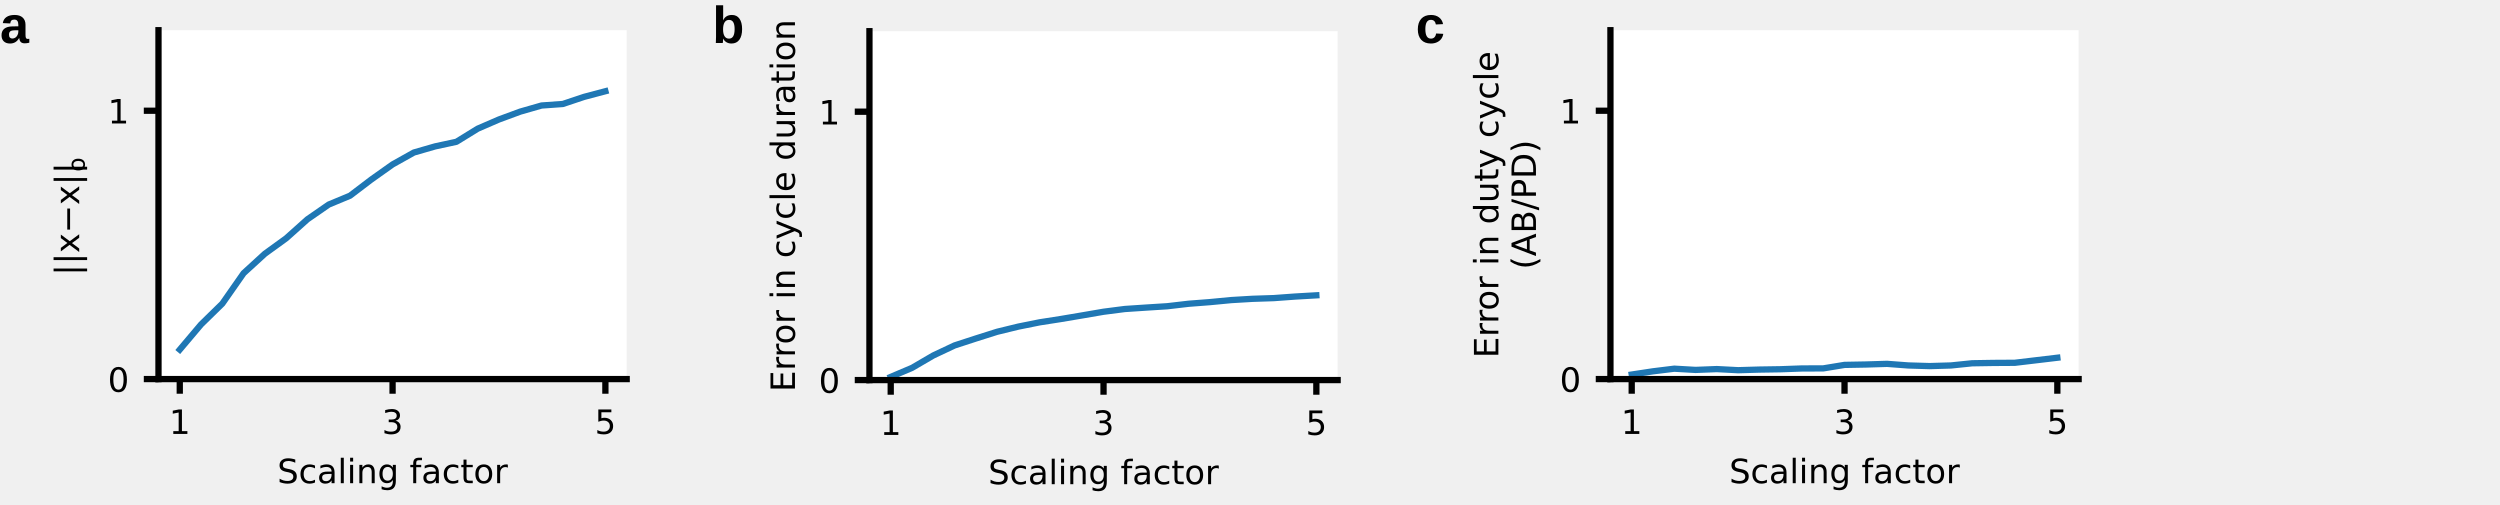
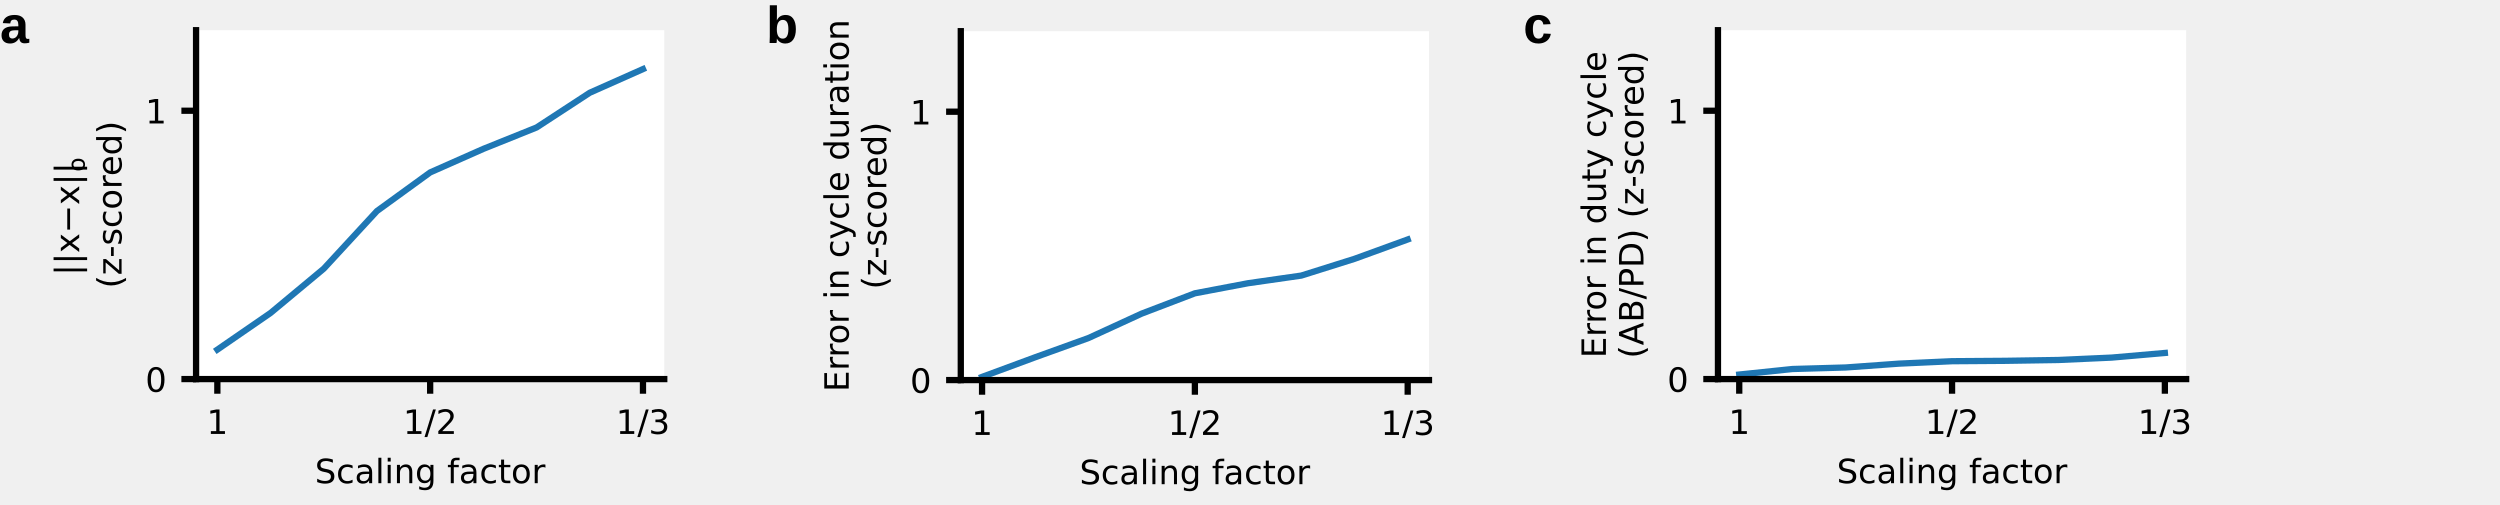
<svg xmlns="http://www.w3.org/2000/svg" xmlns:xlink="http://www.w3.org/1999/xlink" version="1.1" width="20.3cm" viewBox="0 0 20.3cm 4.1cm" height="4.1cm">
  <g>
    <g transform="translate(8.25, 0.0) scale(1) ">
      <g transform="translate(0.0, 0.0) scale(1) translate(0, 0) scale(1.2875) ">
        <defs>
          <style type="text/css">*{stroke-linecap:butt;stroke-linejoin:round;}</style>
        </defs>
        <g id="figure_1">
          <g id="patch_1">
-             <path d="M 0 124.045  L 150.17 124.045  L 150.17 0  L 0 0  z " style="fill:none;" />
+             <path d="M 0 124.045  L 160.493 124.045  L 160.493 0  L 0 0  z " style="fill:none;" />
          </g>
          <g id="axes_1">
            <g id="patch_2">
-               <path d="M 31.37 90.36  L 142.97 90.36  L 142.97 7.2  L 31.37 7.2  z " style="fill:#ffffff;" />
+               <path d="M 40.328 90.36  L 151.928 90.36  L 151.928 7.2  L 40.328 7.2  z " style="fill:#ffffff;" />
            </g>
            <g id="matplotlib.axis_1">
              <g id="xtick_1">
                <g id="line2d_1">
                  <defs>
-                     <path d="M 0 0  L 0 3.5  " id="m3b96a4b7b2" style="stroke:#000000;stroke-width:1.5;" />
-                   </defs>
-                   <g>
-                     <use style="stroke:#000000;stroke-width:1.5;" x="36.443" xlink:href="#m3b96a4b7b2" y="90.36" />
+                     <path d="M 0 0  L 0 3.5  " id="m5732b80e10" style="stroke:#000000;stroke-width:1.5;" />
+                   </defs>
+                   <g>
+                     <use style="stroke:#000000;stroke-width:1.5;" x="45.401" xlink:href="#m5732b80e10" y="90.36" />
                  </g>
                </g>
                <g id="text_1">
-                   <text style="font-family:DejaVu Sans;font-size:8px;font-stretch:normal;font-style:normal;font-weight:normal;text-anchor:middle;" transform="rotate(-0, 36.44273, 103.4387)" x="36.443" y="103.439">1</text>
+                   <text style="font-family:DejaVu Sans;font-size:8px;font-stretch:normal;font-style:normal;font-weight:normal;text-anchor:middle;" transform="rotate(-0, 45.40098, 103.4387)" x="45.401" y="103.439">1</text>
                </g>
              </g>
              <g id="xtick_2">
                <g id="line2d_2">
                  <g>
-                     <use style="stroke:#000000;stroke-width:1.5;" x="87.17" xlink:href="#m3b96a4b7b2" y="90.36" />
+                     <use style="stroke:#000000;stroke-width:1.5;" x="96.128" xlink:href="#m5732b80e10" y="90.36" />
                  </g>
                </g>
                <g id="text_2">
-                   <text style="font-family:DejaVu Sans;font-size:8px;font-stretch:normal;font-style:normal;font-weight:normal;text-anchor:middle;" transform="rotate(-0, 87.17, 103.4387)" x="87.17" y="103.439">3</text>
+                   <text style="font-family:DejaVu Sans;font-size:8px;font-stretch:normal;font-style:normal;font-weight:normal;text-anchor:middle;" transform="rotate(-0, 96.12825, 103.4387)" x="96.128" y="103.439">1/2</text>
                </g>
              </g>
              <g id="xtick_3">
                <g id="line2d_3">
                  <g>
-                     <use style="stroke:#000000;stroke-width:1.5;" x="137.897" xlink:href="#m3b96a4b7b2" y="90.36" />
+                     <use style="stroke:#000000;stroke-width:1.5;" x="146.856" xlink:href="#m5732b80e10" y="90.36" />
                  </g>
                </g>
                <g id="text_3">
-                   <text style="font-family:DejaVu Sans;font-size:8px;font-stretch:normal;font-style:normal;font-weight:normal;text-anchor:middle;" transform="rotate(-0, 137.8973, 103.4387)" x="137.897" y="103.439">5</text>
+                   <text style="font-family:DejaVu Sans;font-size:8px;font-stretch:normal;font-style:normal;font-weight:normal;text-anchor:middle;" transform="rotate(-0, 146.8555, 103.4387)" x="146.856" y="103.439">1/3</text>
                </g>
              </g>
              <g id="text_4">
-                 <text style="font-family:DejaVu Sans;font-size:8px;font-stretch:normal;font-style:normal;font-weight:normal;text-anchor:middle;" transform="rotate(-0, 87.17, 115.1813)" x="87.17" y="115.181">Scaling factor</text>
+                 <text style="font-family:DejaVu Sans;font-size:8px;font-stretch:normal;font-style:normal;font-weight:normal;text-anchor:middle;" transform="rotate(-0, 96.12825, 115.1813)" x="96.128" y="115.181">Scaling factor</text>
              </g>
            </g>
            <g id="matplotlib.axis_2">
              <g id="ytick_1">
                <g id="line2d_4">
                  <defs>
-                     <path d="M 0 0  L -3.5 0  " id="m7dd6556238" style="stroke:#000000;stroke-width:1.5;" />
-                   </defs>
-                   <g>
-                     <use style="stroke:#000000;stroke-width:1.5;" x="31.37" xlink:href="#m7dd6556238" y="90.36" />
+                     <path d="M 0 0  L -3.5 0  " id="m25137b3d86" style="stroke:#000000;stroke-width:1.5;" />
+                   </defs>
+                   <g>
+                     <use style="stroke:#000000;stroke-width:1.5;" x="40.328" xlink:href="#m25137b3d86" y="90.36" />
                  </g>
                </g>
                <g id="text_5">
-                   <text style="font-family:DejaVu Sans;font-size:8px;font-stretch:normal;font-style:normal;font-weight:normal;text-anchor:end;" transform="rotate(-0, 24.37, 93.39938)" x="24.37" y="93.399">0</text>
+                   <text style="font-family:DejaVu Sans;font-size:8px;font-stretch:normal;font-style:normal;font-weight:normal;text-anchor:end;" transform="rotate(-0, 33.32825, 93.39938)" x="33.328" y="93.399">0</text>
                </g>
              </g>
              <g id="ytick_2">
                <g id="line2d_5">
                  <g>
-                     <use style="stroke:#000000;stroke-width:1.5;" x="31.37" xlink:href="#m7dd6556238" y="26.391" />
+                     <use style="stroke:#000000;stroke-width:1.5;" x="40.328" xlink:href="#m25137b3d86" y="26.391" />
                  </g>
                </g>
                <g id="text_6">
-                   <text style="font-family:DejaVu Sans;font-size:8px;font-stretch:normal;font-style:normal;font-weight:normal;text-anchor:end;" transform="rotate(-0, 24.37, 29.43014)" x="24.37" y="29.43">1</text>
+                   <text style="font-family:DejaVu Sans;font-size:8px;font-stretch:normal;font-style:normal;font-weight:normal;text-anchor:end;" transform="rotate(-0, 33.32825, 29.43014)" x="33.328" y="29.43">1</text>
                </g>
              </g>
              <g id="text_7">
                <g transform="translate(13.36 67.86)rotate(-90)">
                  <text>
                    <tspan style="font-family:DejaVu Sans;font-size:8px;font-style:book;font-weight:book;" x="2.165 4.86 7.555 13.848 22.11 30.566 33.261" y="-0.891">||x−x||</tspan>
                    <tspan style="font-family:DejaVu Sans;font-size:5.6px;font-style:book;font-weight:book;" x="26.921" y="0.422">o</tspan>
                  </text>
                </g>
+                 <text style="font-family:DejaVu Sans;font-size:8px;font-stretch:normal;font-style:normal;font-weight:normal;" transform="translate(22.5745 68.72938)rotate(-90)">(z-scored)</text>
              </g>
            </g>
            <g id="line2d_6">
-               <path clip-path="url(#p574f3114f3)" d="M 36.443 83.339  L 41.515 77.338  L 46.588 72.374  L 51.661 65.121  L 56.734 60.48  L 61.806 56.806  L 66.879 52.269  L 71.952 48.759  L 77.025 46.649  L 82.097 42.793  L 87.17 39.195  L 92.243 36.357  L 97.315 34.893  L 102.388 33.799  L 107.461 30.673  L 112.534 28.476  L 117.606 26.604  L 122.679 25.15  L 127.752 24.786  L 132.825 23.089  L 137.897 21.745  " style="fill:none;stroke:#1f77b4;stroke-linecap:square;stroke-width:1.5;" />
+               <path clip-path="url(#p32f97f5198)" d="M 45.401 83.339  L 58.083 74.601  L 70.765 64.048  L 83.446 50.301  L 96.128 41.101  L 108.81 35.486  L 121.492 30.386  L 134.174 22.106  L 146.856 16.467  " style="fill:none;stroke:#1f77b4;stroke-linecap:square;stroke-width:1.5;" />
            </g>
            <g id="patch_3">
-               <path d="M 31.37 90.36  L 31.37 7.2  " style="fill:none;stroke:#000000;stroke-linecap:square;stroke-linejoin:miter;stroke-width:1.5;" />
+               <path d="M 40.328 90.36  L 40.328 7.2  " style="fill:none;stroke:#000000;stroke-linecap:square;stroke-linejoin:miter;stroke-width:1.5;" />
            </g>
            <g id="patch_4">
-               <path d="M 31.37 90.36  L 142.97 90.36  " style="fill:none;stroke:#000000;stroke-linecap:square;stroke-linejoin:miter;stroke-width:1.5;" />
+               <path d="M 40.328 90.36  L 151.928 90.36  " style="fill:none;stroke:#000000;stroke-linecap:square;stroke-linejoin:miter;stroke-width:1.5;" />
            </g>
          </g>
        </g>
        <defs>
-           <clipPath id="p574f3114f3">
-             <rect height="83.16" width="111.6" x="31.37" y="7.2" />
+           <clipPath id="p32f97f5198">
+             <rect height="83.16" width="111.6" x="40.328" y="7.2" />
          </clipPath>
        </defs>
      </g>
      <text x="-8.25" y="13.2" font-size="12pt" font-family="Arial" font-weight="800" letter-spacing="0" text-anchor="start" fill="black">a</text>
    </g>
-     <g transform="translate(226.875, -3.3) scale(1) ">
+     <g transform="translate(243.375, -3.3) scale(1) ">
      <g transform="translate(0.0, 0.0) scale(1) translate(0, 0) scale(1.2875) ">
        <defs>
          <style type="text/css">*{stroke-linecap:butt;stroke-linejoin:round;}</style>
        </defs>
        <g id="figure_1">
          <g id="patch_1">
-             <path d="M 0 126.844  L 149.833 126.844  L 149.833 0  L 0 0  z " style="fill:none;" />
+             <path d="M 0 126.844  L 160.156 126.844  L 160.156 0  L 0 0  z " style="fill:none;" />
          </g>
          <g id="axes_1">
            <g id="patch_2">
-               <path d="M 31.032 93.159  L 142.632 93.159  L 142.632 9.999  L 31.032 9.999  z " style="fill:#ffffff;" />
+               <path d="M 39.991 93.159  L 151.591 93.159  L 151.591 9.999  L 39.991 9.999  z " style="fill:#ffffff;" />
            </g>
            <g id="matplotlib.axis_1">
              <g id="xtick_1">
                <g id="line2d_1">
                  <defs>
-                     <path d="M 0 0  L 0 3.5  " id="m3ae185e011" style="stroke:#000000;stroke-width:1.5;" />
-                   </defs>
-                   <g>
-                     <use style="stroke:#000000;stroke-width:1.5;" x="36.105" xlink:href="#m3ae185e011" y="93.159" />
+                     <path d="M 0 0  L 0 3.5  " id="m50c2add169" style="stroke:#000000;stroke-width:1.5;" />
+                   </defs>
+                   <g>
+                     <use style="stroke:#000000;stroke-width:1.5;" x="45.063" xlink:href="#m50c2add169" y="93.159" />
                  </g>
                </g>
                <g id="text_1">
-                   <text style="font-family:DejaVu Sans;font-size:8px;font-stretch:normal;font-style:normal;font-weight:normal;text-anchor:middle;" transform="rotate(-0, 36.10523, 106.2375)" x="36.105" y="106.237">1</text>
+                   <text style="font-family:DejaVu Sans;font-size:8px;font-stretch:normal;font-style:normal;font-weight:normal;text-anchor:middle;" transform="rotate(-0, 45.06348, 106.2375)" x="45.063" y="106.237">1</text>
                </g>
              </g>
              <g id="xtick_2">
                <g id="line2d_2">
                  <g>
-                     <use style="stroke:#000000;stroke-width:1.5;" x="86.832" xlink:href="#m3ae185e011" y="93.159" />
+                     <use style="stroke:#000000;stroke-width:1.5;" x="95.791" xlink:href="#m50c2add169" y="93.159" />
                  </g>
                </g>
                <g id="text_2">
-                   <text style="font-family:DejaVu Sans;font-size:8px;font-stretch:normal;font-style:normal;font-weight:normal;text-anchor:middle;" transform="rotate(-0, 86.8325, 106.2375)" x="86.832" y="106.237">3</text>
+                   <text style="font-family:DejaVu Sans;font-size:8px;font-stretch:normal;font-style:normal;font-weight:normal;text-anchor:middle;" transform="rotate(-0, 95.79075, 106.2375)" x="95.791" y="106.237">1/2</text>
                </g>
              </g>
              <g id="xtick_3">
                <g id="line2d_3">
                  <g>
-                     <use style="stroke:#000000;stroke-width:1.5;" x="137.56" xlink:href="#m3ae185e011" y="93.159" />
+                     <use style="stroke:#000000;stroke-width:1.5;" x="146.518" xlink:href="#m50c2add169" y="93.159" />
                  </g>
                </g>
                <g id="text_3">
-                   <text style="font-family:DejaVu Sans;font-size:8px;font-stretch:normal;font-style:normal;font-weight:normal;text-anchor:middle;" transform="rotate(-0, 137.5598, 106.2375)" x="137.56" y="106.237">5</text>
+                   <text style="font-family:DejaVu Sans;font-size:8px;font-stretch:normal;font-style:normal;font-weight:normal;text-anchor:middle;" transform="rotate(-0, 146.518, 106.2375)" x="146.518" y="106.237">1/3</text>
                </g>
              </g>
              <g id="text_4">
-                 <text style="font-family:DejaVu Sans;font-size:8px;font-stretch:normal;font-style:normal;font-weight:normal;text-anchor:middle;" transform="rotate(-0, 86.8325, 117.98)" x="86.832" y="117.98">Scaling factor</text>
+                 <text style="font-family:DejaVu Sans;font-size:8px;font-stretch:normal;font-style:normal;font-weight:normal;text-anchor:middle;" transform="rotate(-0, 95.79075, 117.98)" x="95.791" y="117.98">Scaling factor</text>
              </g>
            </g>
            <g id="matplotlib.axis_2">
              <g id="ytick_1">
                <g id="line2d_4">
                  <defs>
-                     <path d="M 0 0  L -3.5 0  " id="mb56ec288dc" style="stroke:#000000;stroke-width:1.5;" />
-                   </defs>
-                   <g>
-                     <use style="stroke:#000000;stroke-width:1.5;" x="31.032" xlink:href="#mb56ec288dc" y="93.159" />
+                     <path d="M 0 0  L -3.5 0  " id="maf44eb9d52" style="stroke:#000000;stroke-width:1.5;" />
+                   </defs>
+                   <g>
+                     <use style="stroke:#000000;stroke-width:1.5;" x="39.991" xlink:href="#maf44eb9d52" y="93.159" />
                  </g>
                </g>
                <g id="text_5">
-                   <text style="font-family:DejaVu Sans;font-size:8px;font-stretch:normal;font-style:normal;font-weight:normal;text-anchor:end;" transform="rotate(-0, 24.0325, 96.19813)" x="24.032" y="96.198">0</text>
+                   <text style="font-family:DejaVu Sans;font-size:8px;font-stretch:normal;font-style:normal;font-weight:normal;text-anchor:end;" transform="rotate(-0, 32.99075, 96.19813)" x="32.991" y="96.198">0</text>
                </g>
              </g>
              <g id="ytick_2">
                <g id="line2d_5">
                  <g>
-                     <use style="stroke:#000000;stroke-width:1.5;" x="31.032" xlink:href="#mb56ec288dc" y="29.19" />
+                     <use style="stroke:#000000;stroke-width:1.5;" x="39.991" xlink:href="#maf44eb9d52" y="29.19" />
                  </g>
                </g>
                <g id="text_6">
-                   <text style="font-family:DejaVu Sans;font-size:8px;font-stretch:normal;font-style:normal;font-weight:normal;text-anchor:end;" transform="rotate(-0, 24.0325, 32.22889)" x="24.032" y="32.229">1</text>
+                   <text style="font-family:DejaVu Sans;font-size:8px;font-stretch:normal;font-style:normal;font-weight:normal;text-anchor:end;" transform="rotate(-0, 32.99075, 32.22889)" x="32.991" y="32.229">1</text>
                </g>
              </g>
              <g id="text_7">
-                 <text style="font-family:DejaVu Sans;font-size:8px;font-stretch:normal;font-style:normal;font-weight:normal;text-anchor:middle;" transform="rotate(-90, 13.27875, 51.57875)" x="13.279" y="51.579">Error in cycle duration</text>
+                 <text style="font-family:DejaVu Sans;font-size:8px;font-stretch:normal;font-style:normal;font-weight:normal;" transform="translate(13.27875 95.9575)rotate(-90)">Error in cycle duration</text>
+                 <text style="font-family:DejaVu Sans;font-size:8px;font-stretch:normal;font-style:normal;font-weight:normal;" transform="translate(22.237 71.52813)rotate(-90)">(z-scored)</text>
              </g>
            </g>
            <g id="line2d_6">
-               <path clip-path="url(#p9d08f41dd2)" d="M 36.105 92.402  L 41.178 90.254  L 46.251 87.296  L 51.323 84.906  L 56.396 83.252  L 61.469 81.647  L 66.542 80.41  L 71.614 79.392  L 76.687 78.6  L 81.76 77.744  L 86.832 76.873  L 91.905 76.219  L 96.978 75.881  L 102.051 75.557  L 107.123 74.967  L 112.196 74.577  L 117.269 74.091  L 122.342 73.79  L 127.414 73.623  L 132.487 73.252  L 137.56 72.958  " style="fill:none;stroke:#1f77b4;stroke-linecap:square;stroke-width:1.5;" />
+               <path clip-path="url(#p280ac4e40a)" d="M 45.063 92.402  L 57.745 87.716  L 70.427 83.141  L 83.109 77.319  L 95.791 72.477  L 108.473 70.073  L 121.154 68.252  L 133.836 64.262  L 146.518 59.646  " style="fill:none;stroke:#1f77b4;stroke-linecap:square;stroke-width:1.5;" />
            </g>
            <g id="patch_3">
-               <path d="M 31.032 93.159  L 31.032 9.999  " style="fill:none;stroke:#000000;stroke-linecap:square;stroke-linejoin:miter;stroke-width:1.5;" />
+               <path d="M 39.991 93.159  L 39.991 9.999  " style="fill:none;stroke:#000000;stroke-linecap:square;stroke-linejoin:miter;stroke-width:1.5;" />
            </g>
            <g id="patch_4">
-               <path d="M 31.032 93.159  L 142.632 93.159  " style="fill:none;stroke:#000000;stroke-linecap:square;stroke-linejoin:miter;stroke-width:1.5;" />
+               <path d="M 39.991 93.159  L 151.591 93.159  " style="fill:none;stroke:#000000;stroke-linecap:square;stroke-linejoin:miter;stroke-width:1.5;" />
            </g>
          </g>
        </g>
        <defs>
-           <clipPath id="p9d08f41dd2">
-             <rect height="83.16" width="111.6" x="31.032" y="9.999" />
+           <clipPath id="p280ac4e40a">
+             <rect height="83.16" width="111.6" x="39.991" y="9.999" />
          </clipPath>
        </defs>
      </g>
      <text x="-8.25" y="16.5" font-size="12pt" font-family="Arial" font-weight="800" letter-spacing="0" text-anchor="start" fill="black">b</text>
    </g>
-     <g transform="translate(442.75, 0.0) scale(1) ">
+     <g transform="translate(475.75, 0.0) scale(1) ">
      <g transform="translate(0.0, 0.0) scale(1) translate(0, 0) scale(1.2875) ">
        <defs>
          <style type="text/css">*{stroke-linecap:butt;stroke-linejoin:round;}</style>
        </defs>
        <g id="figure_1">
          <g id="patch_1">
-             <path d="M 0 124.045  L 158.791 124.045  L 158.791 0  L 0 0  z " style="fill:none;" />
+             <path d="M 0 124.045  L 160.156 124.045  L 160.156 0  L 0 0  z " style="fill:none;" />
          </g>
          <g id="axes_1">
            <g id="patch_2">
              <path d="M 39.991 90.36  L 151.591 90.36  L 151.591 7.2  L 39.991 7.2  z " style="fill:#ffffff;" />
            </g>
            <g id="matplotlib.axis_1">
              <g id="xtick_1">
                <g id="line2d_1">
                  <defs>
-                     <path d="M 0 0  L 0 3.5  " id="m868afafda3" style="stroke:#000000;stroke-width:1.5;" />
-                   </defs>
-                   <g>
-                     <use style="stroke:#000000;stroke-width:1.5;" x="45.063" xlink:href="#m868afafda3" y="90.36" />
+                     <path d="M 0 0  L 0 3.5  " id="m112ff16cbc" style="stroke:#000000;stroke-width:1.5;" />
+                   </defs>
+                   <g>
+                     <use style="stroke:#000000;stroke-width:1.5;" x="45.063" xlink:href="#m112ff16cbc" y="90.36" />
                  </g>
                </g>
                <g id="text_1">
                  <text style="font-family:DejaVu Sans;font-size:8px;font-stretch:normal;font-style:normal;font-weight:normal;text-anchor:middle;" transform="rotate(-0, 45.06348, 103.4387)" x="45.063" y="103.439">1</text>
                </g>
              </g>
              <g id="xtick_2">
                <g id="line2d_2">
                  <g>
-                     <use style="stroke:#000000;stroke-width:1.5;" x="95.791" xlink:href="#m868afafda3" y="90.36" />
+                     <use style="stroke:#000000;stroke-width:1.5;" x="95.791" xlink:href="#m112ff16cbc" y="90.36" />
                  </g>
                </g>
                <g id="text_2">
-                   <text style="font-family:DejaVu Sans;font-size:8px;font-stretch:normal;font-style:normal;font-weight:normal;text-anchor:middle;" transform="rotate(-0, 95.79075, 103.4387)" x="95.791" y="103.439">3</text>
+                   <text style="font-family:DejaVu Sans;font-size:8px;font-stretch:normal;font-style:normal;font-weight:normal;text-anchor:middle;" transform="rotate(-0, 95.79075, 103.4387)" x="95.791" y="103.439">1/2</text>
                </g>
              </g>
              <g id="xtick_3">
                <g id="line2d_3">
                  <g>
-                     <use style="stroke:#000000;stroke-width:1.5;" x="146.518" xlink:href="#m868afafda3" y="90.36" />
+                     <use style="stroke:#000000;stroke-width:1.5;" x="146.518" xlink:href="#m112ff16cbc" y="90.36" />
                  </g>
                </g>
                <g id="text_3">
-                   <text style="font-family:DejaVu Sans;font-size:8px;font-stretch:normal;font-style:normal;font-weight:normal;text-anchor:middle;" transform="rotate(-0, 146.518, 103.4387)" x="146.518" y="103.439">5</text>
+                   <text style="font-family:DejaVu Sans;font-size:8px;font-stretch:normal;font-style:normal;font-weight:normal;text-anchor:middle;" transform="rotate(-0, 146.518, 103.4387)" x="146.518" y="103.439">1/3</text>
                </g>
              </g>
              <g id="text_4">
                <text style="font-family:DejaVu Sans;font-size:8px;font-stretch:normal;font-style:normal;font-weight:normal;text-anchor:middle;" transform="rotate(-0, 95.79075, 115.1813)" x="95.791" y="115.181">Scaling factor</text>
              </g>
            </g>
            <g id="matplotlib.axis_2">
              <g id="ytick_1">
                <g id="line2d_4">
                  <defs>
-                     <path d="M 0 0  L -3.5 0  " id="m4aa95defd9" style="stroke:#000000;stroke-width:1.5;" />
-                   </defs>
-                   <g>
-                     <use style="stroke:#000000;stroke-width:1.5;" x="39.991" xlink:href="#m4aa95defd9" y="90.36" />
+                     <path d="M 0 0  L -3.5 0  " id="med3541fbef" style="stroke:#000000;stroke-width:1.5;" />
+                   </defs>
+                   <g>
+                     <use style="stroke:#000000;stroke-width:1.5;" x="39.991" xlink:href="#med3541fbef" y="90.36" />
                  </g>
                </g>
                <g id="text_5">
                  <text style="font-family:DejaVu Sans;font-size:8px;font-stretch:normal;font-style:normal;font-weight:normal;text-anchor:end;" transform="rotate(-0, 32.99075, 93.39938)" x="32.991" y="93.399">0</text>
                </g>
              </g>
              <g id="ytick_2">
                <g id="line2d_5">
                  <g>
-                     <use style="stroke:#000000;stroke-width:1.5;" x="39.991" xlink:href="#m4aa95defd9" y="26.391" />
+                     <use style="stroke:#000000;stroke-width:1.5;" x="39.991" xlink:href="#med3541fbef" y="26.391" />
                  </g>
                </g>
                <g id="text_6">
                  <text style="font-family:DejaVu Sans;font-size:8px;font-stretch:normal;font-style:normal;font-weight:normal;text-anchor:end;" transform="rotate(-0, 32.99075, 29.43014)" x="32.991" y="29.43">1</text>
                </g>
              </g>
              <g id="text_7">
                <text style="font-family:DejaVu Sans;font-size:8px;font-stretch:normal;font-style:normal;font-weight:normal;" transform="translate(13.27875 85.33688)rotate(-90)">Error in duty cycle</text>
-                 <text style="font-family:DejaVu Sans;font-size:8px;font-stretch:normal;font-style:normal;font-weight:normal;" transform="translate(22.237 64.22125)rotate(-90)">(AB/PD)</text>
+                 <text style="font-family:DejaVu Sans;font-size:8px;font-stretch:normal;font-style:normal;font-weight:normal;" transform="translate(22.237 85.44187)rotate(-90)">(AB/PD) (z-scored)</text>
              </g>
            </g>
            <g id="line2d_6">
-               <path clip-path="url(#p02c6f4d208)" d="M 45.063 89.279  L 50.136 88.509  L 55.209 87.883  L 60.282 88.175  L 65.354 87.977  L 70.427 88.243  L 75.5 88.095  L 80.573 88.014  L 85.645 87.831  L 90.718 87.812  L 95.791 86.98  L 100.863 86.886  L 105.936 86.731  L 111.009 87.113  L 116.082 87.265  L 121.154 87.115  L 126.227 86.593  L 131.3 86.509  L 136.373 86.478  L 141.445 85.875  L 146.518 85.269  " style="fill:none;stroke:#1f77b4;stroke-linecap:square;stroke-width:1.5;" />
+               <path clip-path="url(#p0067726d6a)" d="M 45.063 89.279  L 57.745 87.96  L 70.427 87.596  L 83.109 86.681  L 95.791 86.1  L 108.473 86.008  L 121.154 85.808  L 133.836 85.239  L 146.518 84.135  " style="fill:none;stroke:#1f77b4;stroke-linecap:square;stroke-width:1.5;" />
            </g>
            <g id="patch_3">
              <path d="M 39.991 90.36  L 39.991 7.2  " style="fill:none;stroke:#000000;stroke-linecap:square;stroke-linejoin:miter;stroke-width:1.5;" />
            </g>
            <g id="patch_4">
              <path d="M 39.991 90.36  L 151.591 90.36  " style="fill:none;stroke:#000000;stroke-linecap:square;stroke-linejoin:miter;stroke-width:1.5;" />
            </g>
          </g>
        </g>
        <defs>
-           <clipPath id="p02c6f4d208">
+           <clipPath id="p0067726d6a">
            <rect height="83.16" width="111.6" x="39.991" y="7.2" />
          </clipPath>
        </defs>
      </g>
      <text x="-8.25" y="13.2" font-size="12pt" font-family="Arial" font-weight="800" letter-spacing="0" text-anchor="start" fill="black">c</text>
    </g>
  </g>
</svg>
